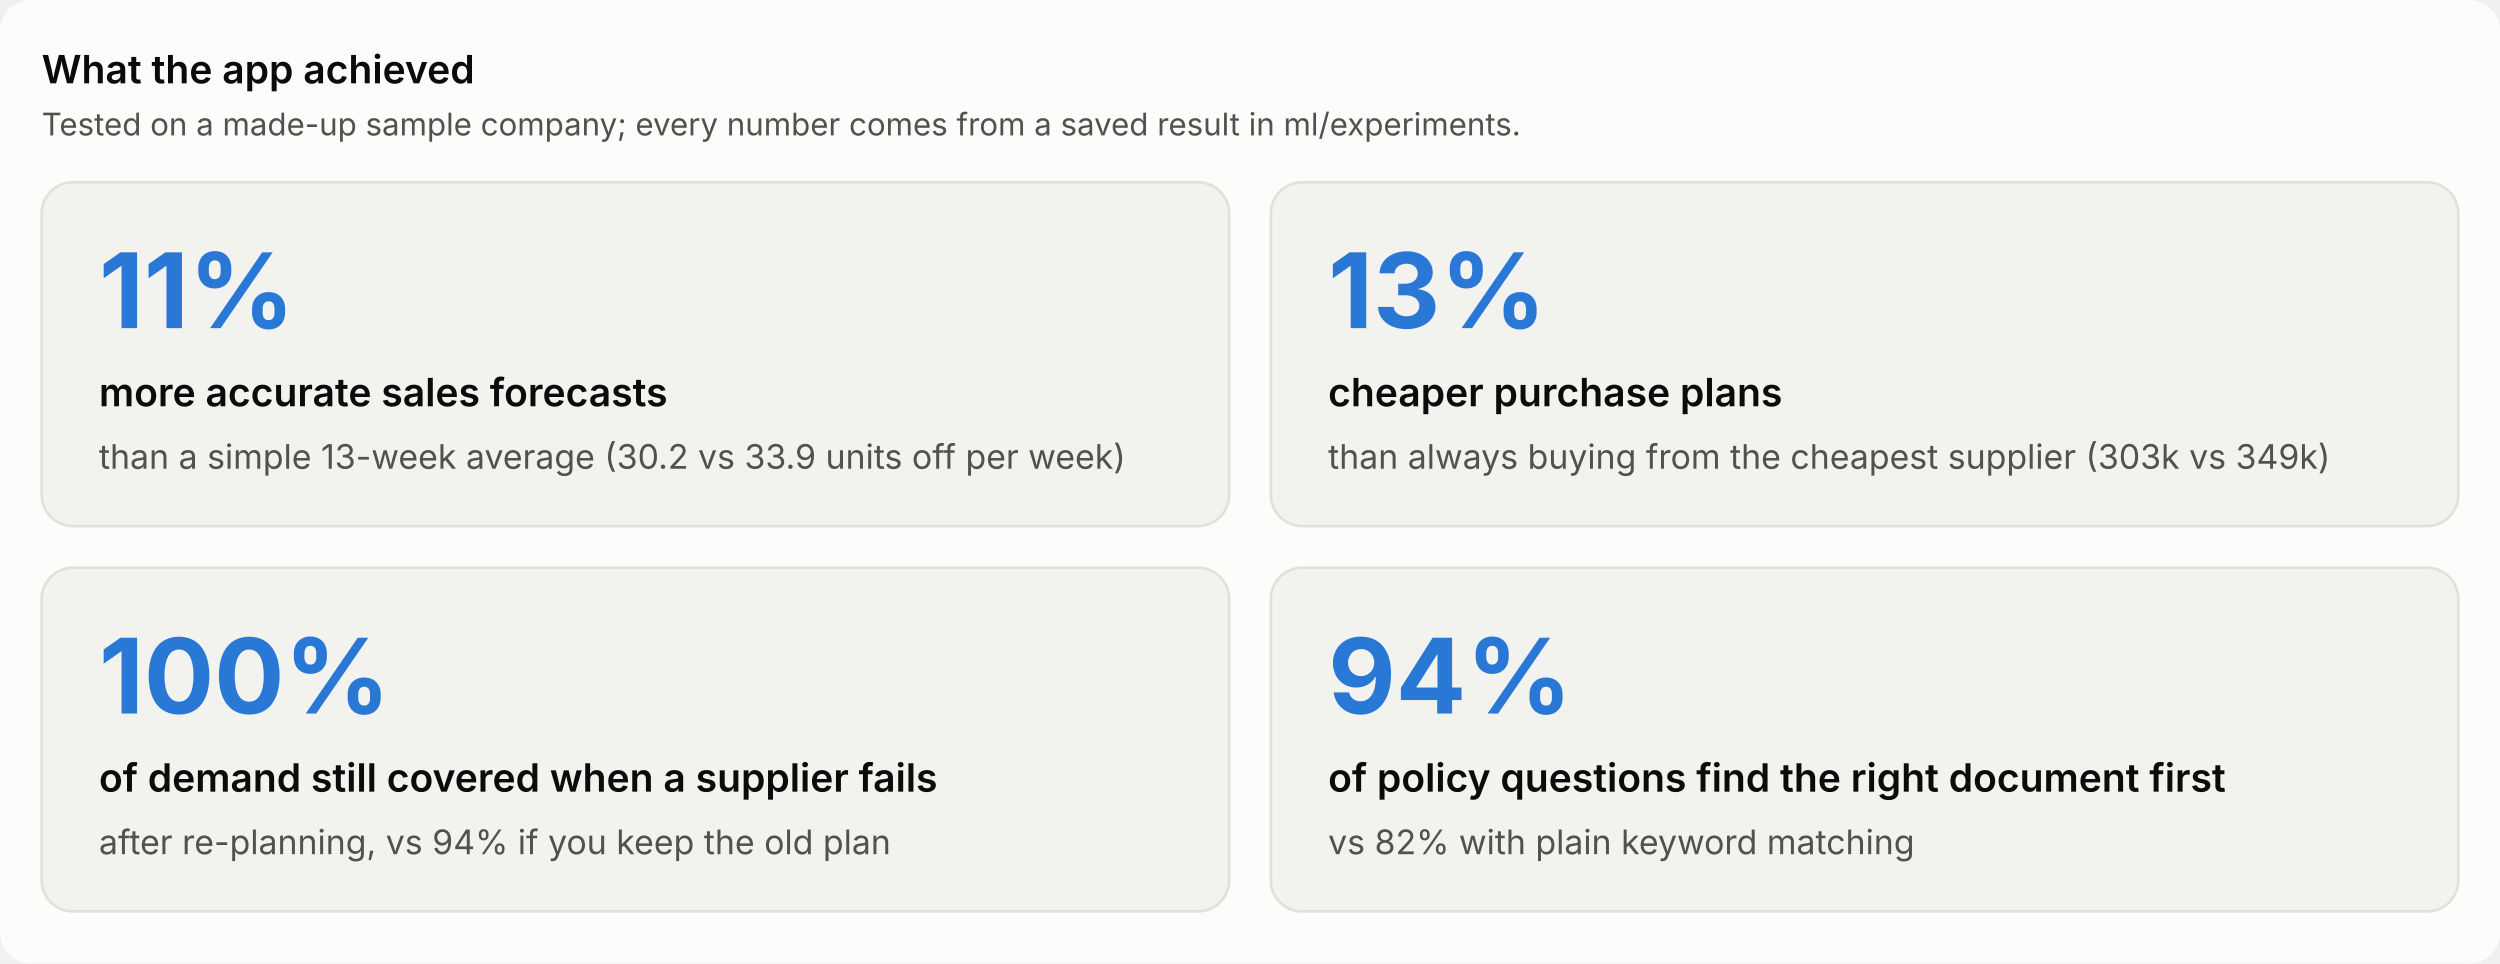
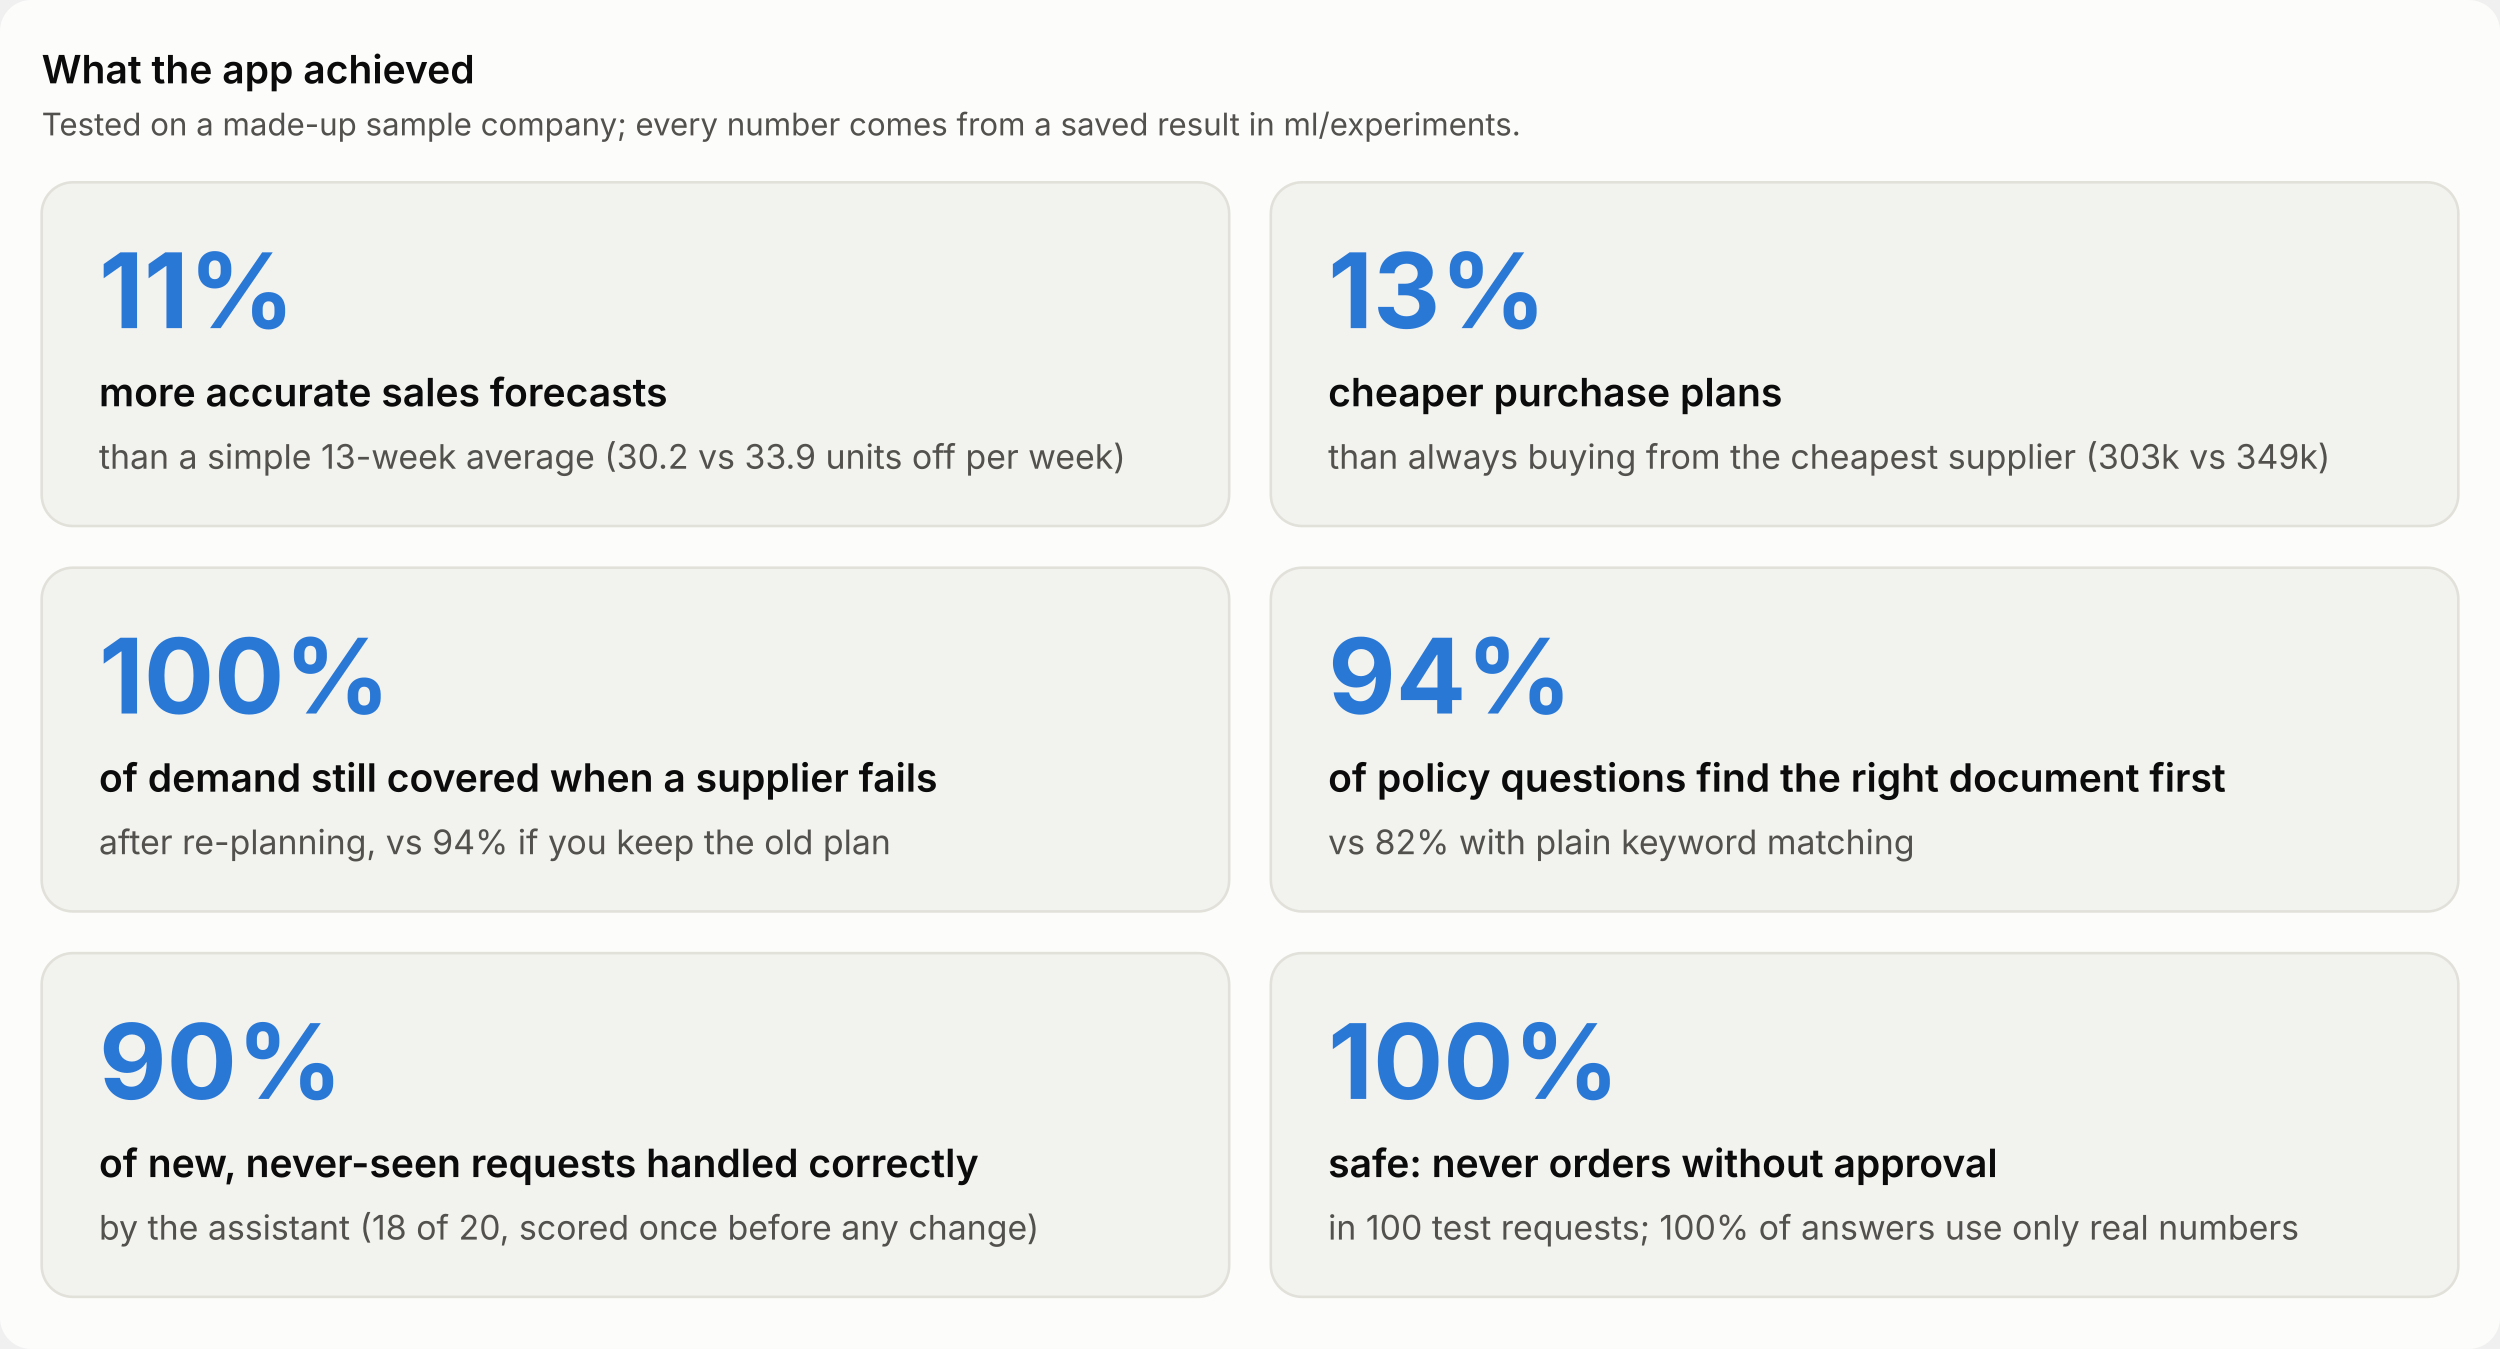
- <svg xmlns="http://www.w3.org/2000/svg" width="960" height="370" viewBox="0 0 960 370" role="img" aria-label="What the app achieved">
+ <svg xmlns="http://www.w3.org/2000/svg" width="960" height="518" viewBox="0 0 960 518" role="img" aria-label="What the app achieved">
  <style>
.surface { fill: #fcfcfb; }
.tile { fill: #f2f2ef; stroke: #e1e0d9; }
.title { fill: #0b0b0b; font: 600 15px system-ui, -apple-system, 'Segoe UI', sans-serif; }
.note { fill: #52514e; font: 12px system-ui, -apple-system, 'Segoe UI', sans-serif; }
.big { fill: #2a78d6; font: 700 40px system-ui, -apple-system, 'Segoe UI', sans-serif; }
.headline { fill: #0b0b0b; font: 600 15px system-ui, -apple-system, 'Segoe UI', sans-serif; }
.compare { fill: #52514e; font: 13px system-ui, -apple-system, 'Segoe UI', sans-serif; }
@media (prefers-color-scheme: dark) {
  .surface { fill: #1a1a19; }
  .tile { fill: #222220; stroke: #2c2c2a; }
  .title, .headline { fill: #ffffff; }
  .note, .compare { fill: #c3c2b7; }
  .big { fill: #3987e5; }
}
</style>
-   <rect class="surface" width="960" height="370" rx="12" />
+   <rect class="surface" width="960" height="518" rx="12" />
  <text class="title" x="16" y="32">What the app achieved</text>
  <text class="note" x="16" y="52">Tested on a made-up sample company; every number comes from a saved result in ml/experiments.</text>
  <rect class="tile" x="16" y="70" width="456" height="132" rx="12" />
  <text class="big" x="38" y="126">11%</text>
  <text class="headline" x="38" y="156">more accurate sales forecasts</text>
  <text class="compare" x="38" y="180">than a simple 13-week average (30.2 vs 33.9 units off per week)</text>
  <rect class="tile" x="488" y="70" width="456" height="132" rx="12" />
  <text class="big" x="510" y="126">13%</text>
  <text class="headline" x="510" y="156">cheaper purchase plans</text>
  <text class="compare" x="510" y="180">than always buying from the cheapest supplier (303k vs 349k)</text>
  <rect class="tile" x="16" y="218" width="456" height="132" rx="12" />
  <text class="big" x="38" y="274">100%</text>
  <text class="headline" x="38" y="304">of demand still covered when a supplier fails</text>
  <text class="compare" x="38" y="328">after re-planning, vs 94% if you keep the old plan</text>
  <rect class="tile" x="488" y="218" width="456" height="132" rx="12" />
  <text class="big" x="510" y="274">94%</text>
  <text class="headline" x="510" y="304">of policy questions find the right document first</text>
  <text class="compare" x="510" y="328">vs 82% with plain keyword matching</text>
+   <rect class="tile" x="16" y="366" width="456" height="132" rx="12" />
+   <text class="big" x="38" y="422">90%</text>
+   <text class="headline" x="38" y="452">of new, never-seen requests handled correctly</text>
+   <text class="compare" x="38" y="476">by the assistant (18 of 20, scored once before any change)</text>
+   <rect class="tile" x="488" y="366" width="456" height="132" rx="12" />
+   <text class="big" x="510" y="422">100%</text>
+   <text class="headline" x="510" y="452">safe: never orders without approval</text>
+   <text class="compare" x="510" y="476">in 100 test requests; 100% of answers use only real numbers</text>
</svg>
